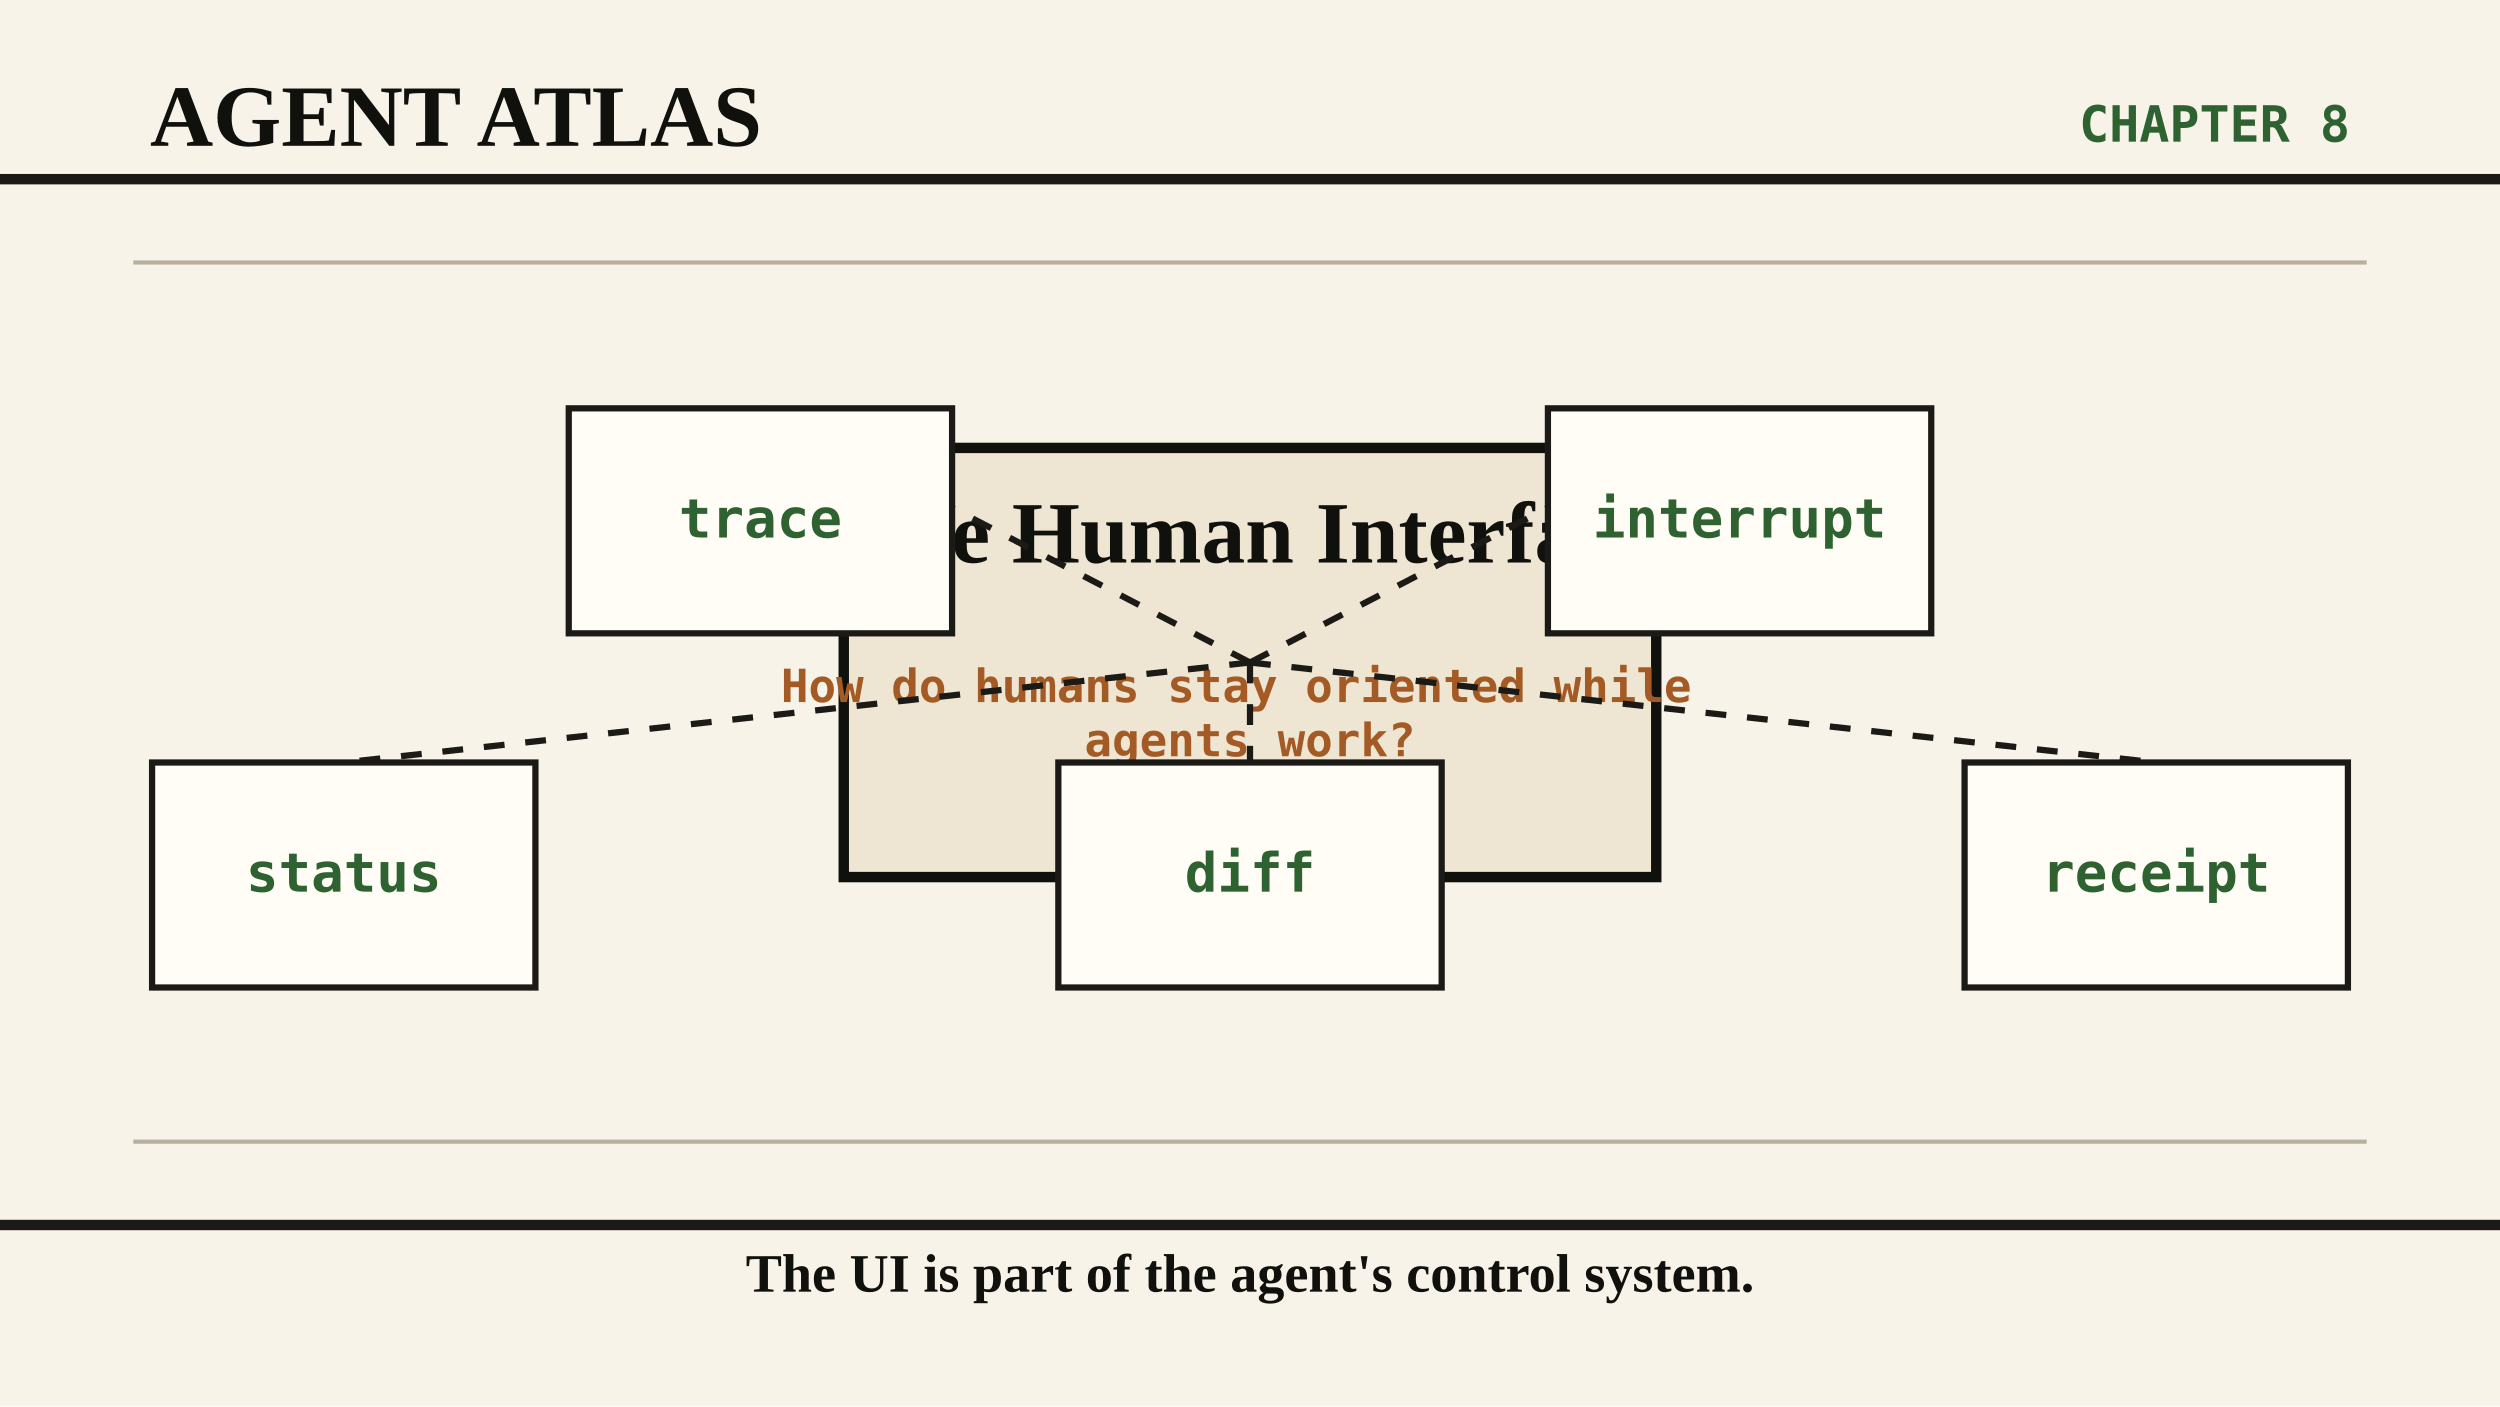
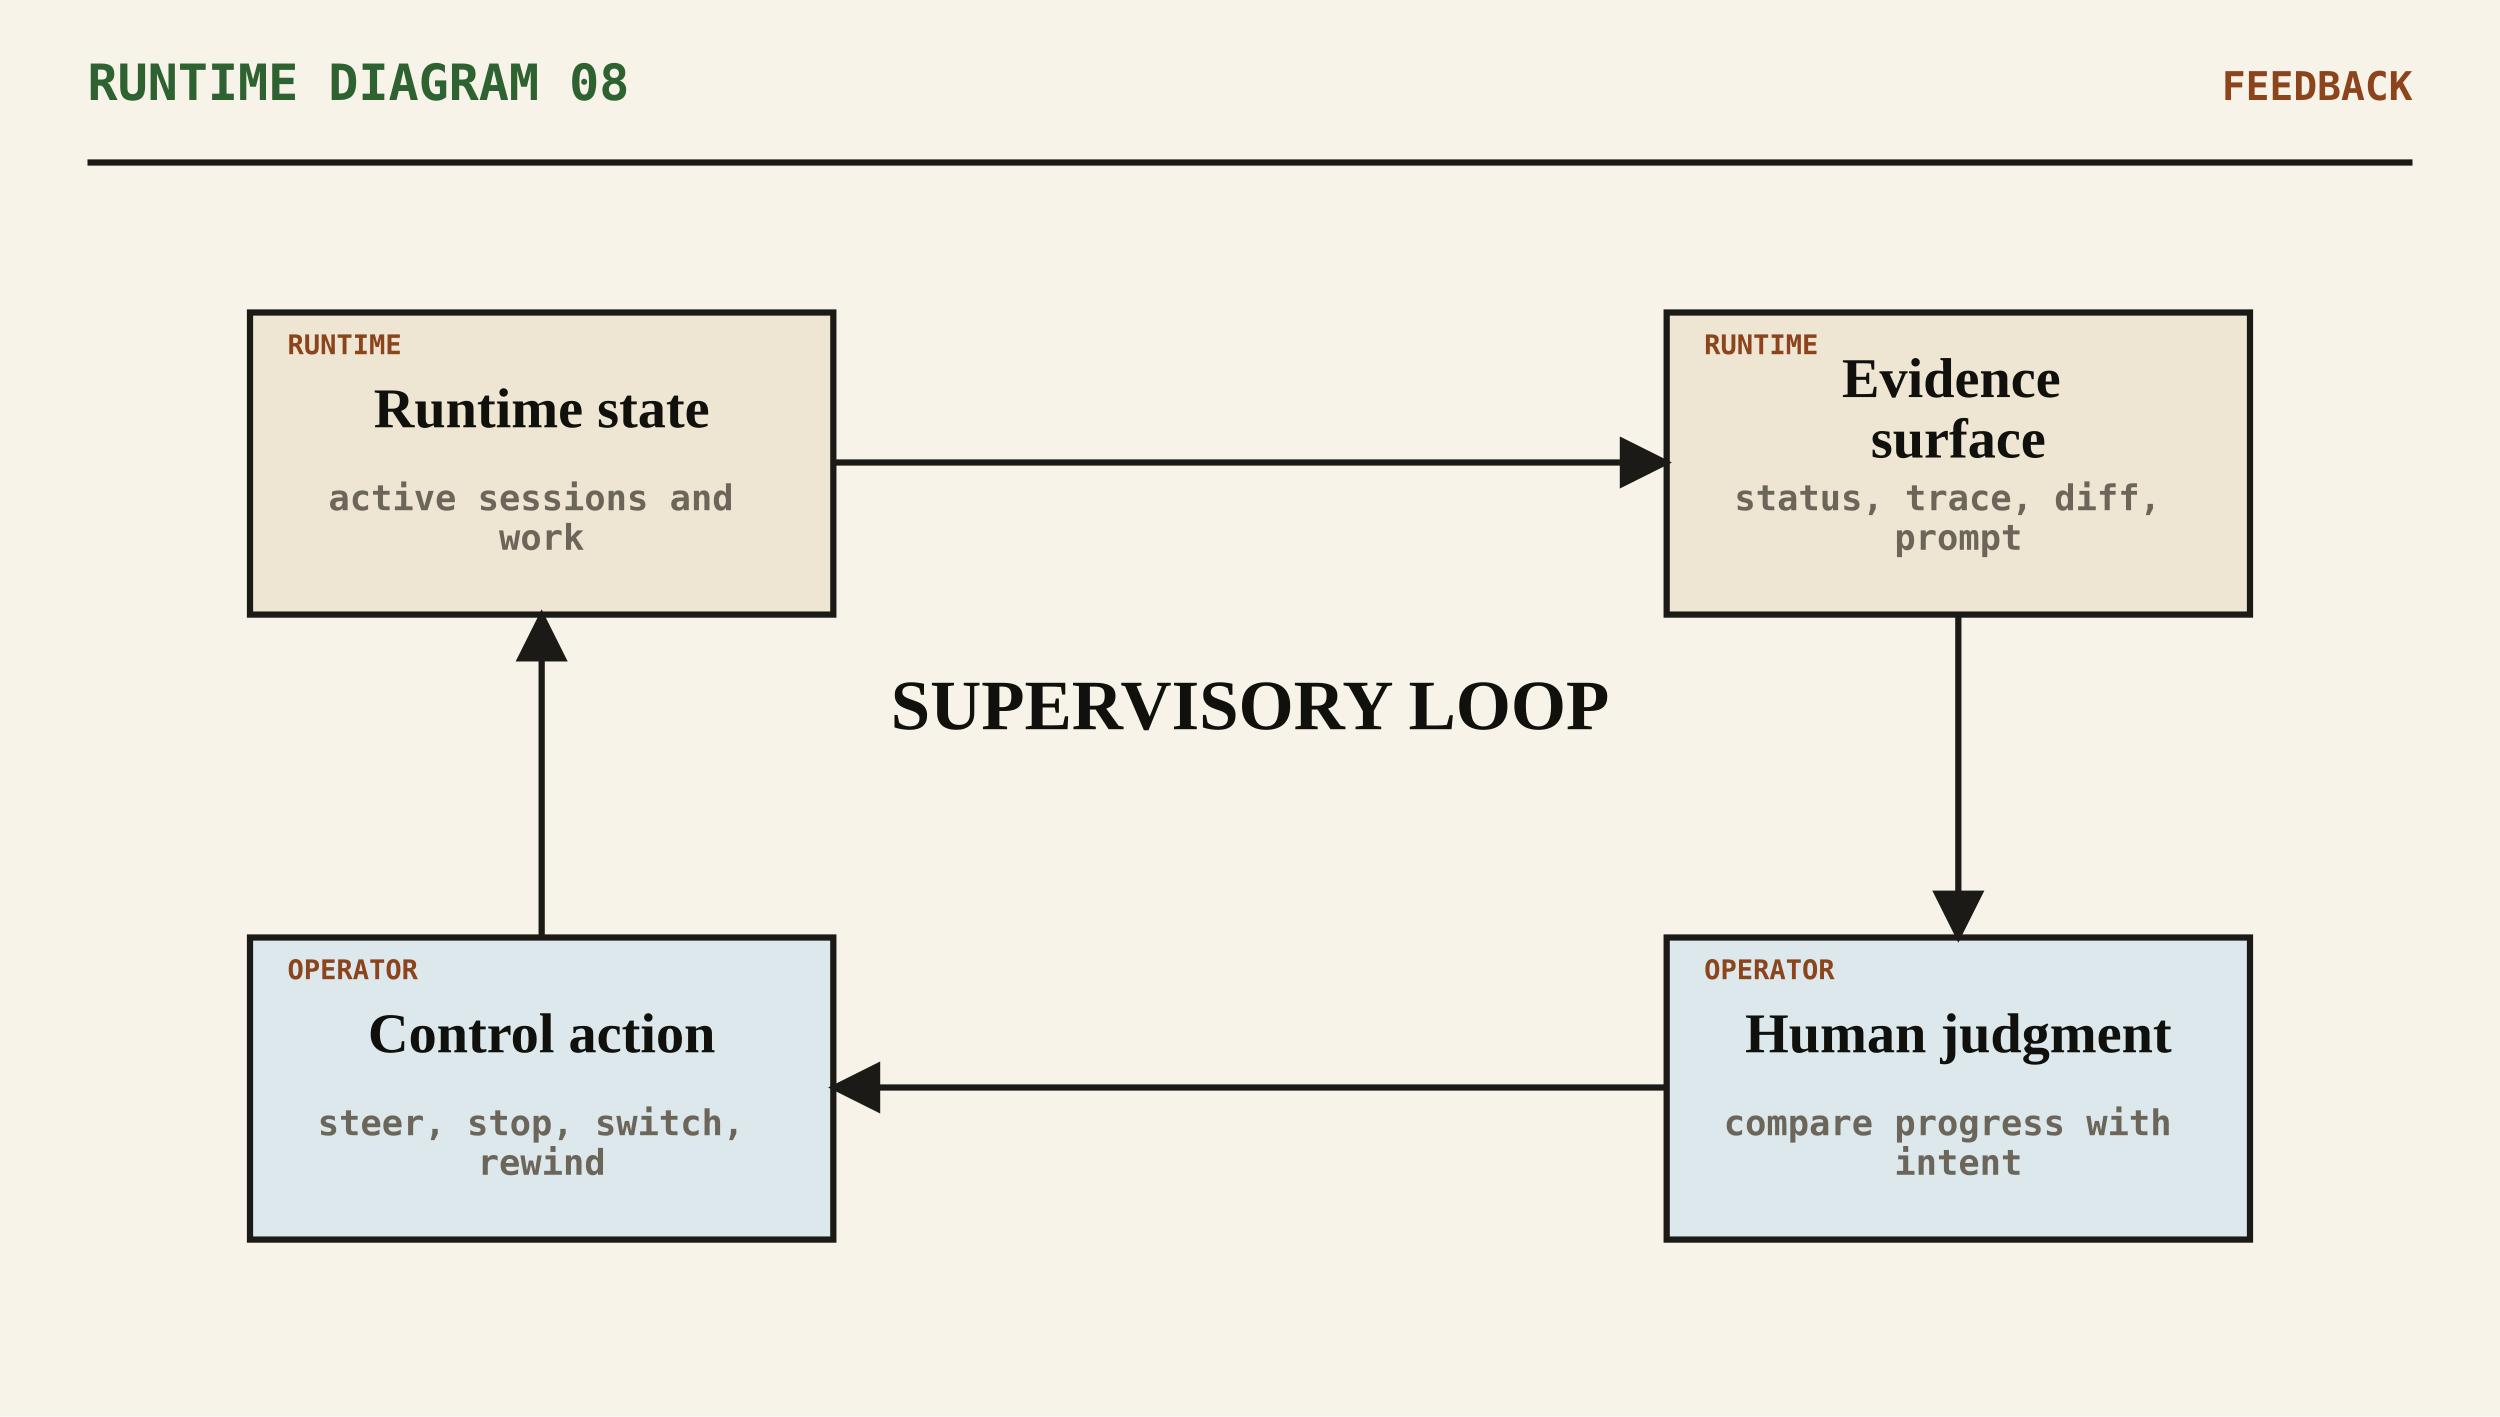
- <svg xmlns="http://www.w3.org/2000/svg" viewBox="0 0 1200 675" role="img" aria-labelledby="title desc">
-   <rect width="1200" height="675" fill="#f7f3e8" />
-   <path d="M0 86H1200M0 588H1200" stroke="#1b1a16" stroke-width="5" />
-   <path d="M64 126H1136M64 548H1136" stroke="#b8b09f" stroke-width="2" />
-   <text x="72" y="70" font-family="Georgia, 'Times New Roman', serif" font-size="42" font-weight="900" fill="#10100d">AGENT ATLAS</text>
-   <text x="1128" y="68" text-anchor="end" font-family="SFMono-Regular, Consolas, monospace" font-size="24" font-weight="800" fill="#2e6231">CHAPTER 8</text>
-   <rect x="405" y="215" width="390" height="206" rx="0" fill="#eee6d2" stroke="#10100d" stroke-width="5" />
-   <text x="600" y="270" text-anchor="middle" font-family="Georgia, 'Times New Roman', serif" font-size="42" font-weight="900" fill="#10100d">
-     <tspan x="600" dy="0">The Human Interface</tspan>
-   </text>
-   <text x="600" y="337" text-anchor="middle" font-family="SFMono-Regular, Consolas, monospace" font-size="22" font-weight="800" fill="#a45a25">
-     <tspan x="600" dy="0">How do humans stay oriented while</tspan>
-     <tspan x="600" dy="26">agents work?</tspan>
-   </text>
+ <svg xmlns="http://www.w3.org/2000/svg" viewBox="0 0 1200 680" role="img" aria-labelledby="title desc">
+   <defs>
+     <marker id="arrow" viewBox="0 0 12 12" refX="10" refY="6" markerWidth="10" markerHeight="10" orient="auto-start-reverse">
+       <path d="M1 1L11 6L1 11Z" fill="#1b1a16" />
+     </marker>
+     <pattern id="hatch" width="12" height="12" patternUnits="userSpaceOnUse" patternTransform="rotate(45)">
+       <line x1="0" y1="0" x2="0" y2="12" stroke="#c3bbab" stroke-width="4" />
+     </pattern>
+   </defs>
+   <rect width="1200" height="680" fill="#f7f3e8" />
+   <line x1="42" y1="78" x2="1158" y2="78" stroke="#1b1a16" stroke-width="3" />
+   <text x="42" y="48" font-family="SFMono-Regular, Consolas, monospace" font-size="24" font-weight="800" fill="#2e6231">RUNTIME DIAGRAM 08</text>
+   <text x="1158" y="48" text-anchor="end" font-family="SFMono-Regular, Consolas, monospace" font-size="19" font-weight="800" fill="#8b441c">FEEDBACK</text>
  <g>
-     <line x1="600" y1="318" x2="165" y2="366" stroke="#1b1a16" stroke-width="3" stroke-dasharray="10 10" />
-     <rect x="73" y="366" width="184" height="108" rx="0" fill="#fffdf5" stroke="#1b1a16" stroke-width="3" />
-     <text x="165" y="428" text-anchor="middle" font-family="SFMono-Regular, Consolas, monospace" font-size="26" font-weight="800" fill="#2e6231">status</text>
+     <rect x="120" y="150" width="280" height="145" fill="#eee6d2" stroke="#1b1a16" stroke-width="3" />
+     <text x="138" y="170" font-family="SFMono-Regular, Consolas, monospace" font-size="13" font-weight="800" fill="#8b441c">RUNTIME</text>
+     <text x="260" y="205.1" text-anchor="middle" font-family="Georgia, 'Times New Roman', serif" font-size="27" font-weight="900" fill="#10100d">
+       <tspan x="260" dy="0">Runtime state</tspan>
+     </text>
+     <text x="260" y="244.9" text-anchor="middle" font-family="SFMono-Regular, Consolas, monospace" font-size="17" font-weight="700" fill="#6c665a">
+       <tspan x="260" dy="0">active sessions and</tspan>
+       <tspan x="260" dy="19">work</tspan>
+     </text>
  </g>
  <g>
-     <line x1="600" y1="318" x2="365" y2="196" stroke="#1b1a16" stroke-width="3" stroke-dasharray="10 10" />
-     <rect x="273" y="196" width="184" height="108" rx="0" fill="#fffdf5" stroke="#1b1a16" stroke-width="3" />
-     <text x="365" y="258" text-anchor="middle" font-family="SFMono-Regular, Consolas, monospace" font-size="26" font-weight="800" fill="#2e6231">trace</text>
+     <rect x="800" y="150" width="280" height="145" fill="#eee6d2" stroke="#1b1a16" stroke-width="3" />
+     <text x="818" y="170" font-family="SFMono-Regular, Consolas, monospace" font-size="13" font-weight="800" fill="#8b441c">RUNTIME</text>
+     <text x="940" y="190.6" text-anchor="middle" font-family="Georgia, 'Times New Roman', serif" font-size="27" font-weight="900" fill="#10100d">
+       <tspan x="940" dy="0">Evidence</tspan>
+       <tspan x="940" dy="29">surface</tspan>
+     </text>
+     <text x="940" y="244.9" text-anchor="middle" font-family="SFMono-Regular, Consolas, monospace" font-size="17" font-weight="700" fill="#6c665a">
+       <tspan x="940" dy="0">status, trace, diff,</tspan>
+       <tspan x="940" dy="19">prompt</tspan>
+     </text>
  </g>
  <g>
-     <line x1="600" y1="318" x2="600" y2="366" stroke="#1b1a16" stroke-width="3" stroke-dasharray="10 10" />
-     <rect x="508" y="366" width="184" height="108" rx="0" fill="#fffdf5" stroke="#1b1a16" stroke-width="3" />
-     <text x="600" y="428" text-anchor="middle" font-family="SFMono-Regular, Consolas, monospace" font-size="26" font-weight="800" fill="#2e6231">diff</text>
+     <rect x="800" y="450" width="280" height="145" fill="#dce8eb" stroke="#1b1a16" stroke-width="3" />
+     <text x="818" y="470" font-family="SFMono-Regular, Consolas, monospace" font-size="13" font-weight="800" fill="#8b441c">OPERATOR</text>
+     <text x="940" y="505.1" text-anchor="middle" font-family="Georgia, 'Times New Roman', serif" font-size="27" font-weight="900" fill="#10100d">
+       <tspan x="940" dy="0">Human judgment</tspan>
+     </text>
+     <text x="940" y="544.9" text-anchor="middle" font-family="SFMono-Regular, Consolas, monospace" font-size="17" font-weight="700" fill="#6c665a">
+       <tspan x="940" dy="0">compare progress with</tspan>
+       <tspan x="940" dy="19">intent</tspan>
+     </text>
  </g>
  <g>
-     <line x1="600" y1="318" x2="835" y2="196" stroke="#1b1a16" stroke-width="3" stroke-dasharray="10 10" />
-     <rect x="743" y="196" width="184" height="108" rx="0" fill="#fffdf5" stroke="#1b1a16" stroke-width="3" />
-     <text x="835" y="258" text-anchor="middle" font-family="SFMono-Regular, Consolas, monospace" font-size="26" font-weight="800" fill="#2e6231">interrupt</text>
+     <rect x="120" y="450" width="280" height="145" fill="#dce8eb" stroke="#1b1a16" stroke-width="3" />
+     <text x="138" y="470" font-family="SFMono-Regular, Consolas, monospace" font-size="13" font-weight="800" fill="#8b441c">OPERATOR</text>
+     <text x="260" y="505.1" text-anchor="middle" font-family="Georgia, 'Times New Roman', serif" font-size="27" font-weight="900" fill="#10100d">
+       <tspan x="260" dy="0">Control action</tspan>
+     </text>
+     <text x="260" y="544.9" text-anchor="middle" font-family="SFMono-Regular, Consolas, monospace" font-size="17" font-weight="700" fill="#6c665a">
+       <tspan x="260" dy="0">steer, stop, switch,</tspan>
+       <tspan x="260" dy="19">rewind</tspan>
+     </text>
  </g>
-   <g>
-     <line x1="600" y1="318" x2="1035" y2="366" stroke="#1b1a16" stroke-width="3" stroke-dasharray="10 10" />
-     <rect x="943" y="366" width="184" height="108" rx="0" fill="#fffdf5" stroke="#1b1a16" stroke-width="3" />
-     <text x="1035" y="428" text-anchor="middle" font-family="SFMono-Regular, Consolas, monospace" font-size="26" font-weight="800" fill="#2e6231">receipt</text>
-   </g>
-   <text x="600" y="620" text-anchor="middle" font-family="Georgia, 'Times New Roman', serif" font-size="26" font-weight="700" fill="#10100d">
-     <tspan x="600" dy="0">The UI is part of the agent's control system.</tspan>
-   </text>
+   <path d="M400 222L800 222" fill="none" stroke="#1b1a16" stroke-width="3" marker-end="url(#arrow)" />
+   <path d="M940 295L940 450" fill="none" stroke="#1b1a16" stroke-width="3" marker-end="url(#arrow)" />
+   <path d="M800 522L400 522" fill="none" stroke="#1b1a16" stroke-width="3" marker-end="url(#arrow)" />
+   <path d="M260 450L260 295" fill="none" stroke="#1b1a16" stroke-width="3" marker-end="url(#arrow)" />
+   <text x="600" y="350" text-anchor="middle" font-family="Georgia, 'Times New Roman', serif" font-size="34" font-weight="900" fill="#10100d">SUPERVISORY LOOP</text>
</svg>
